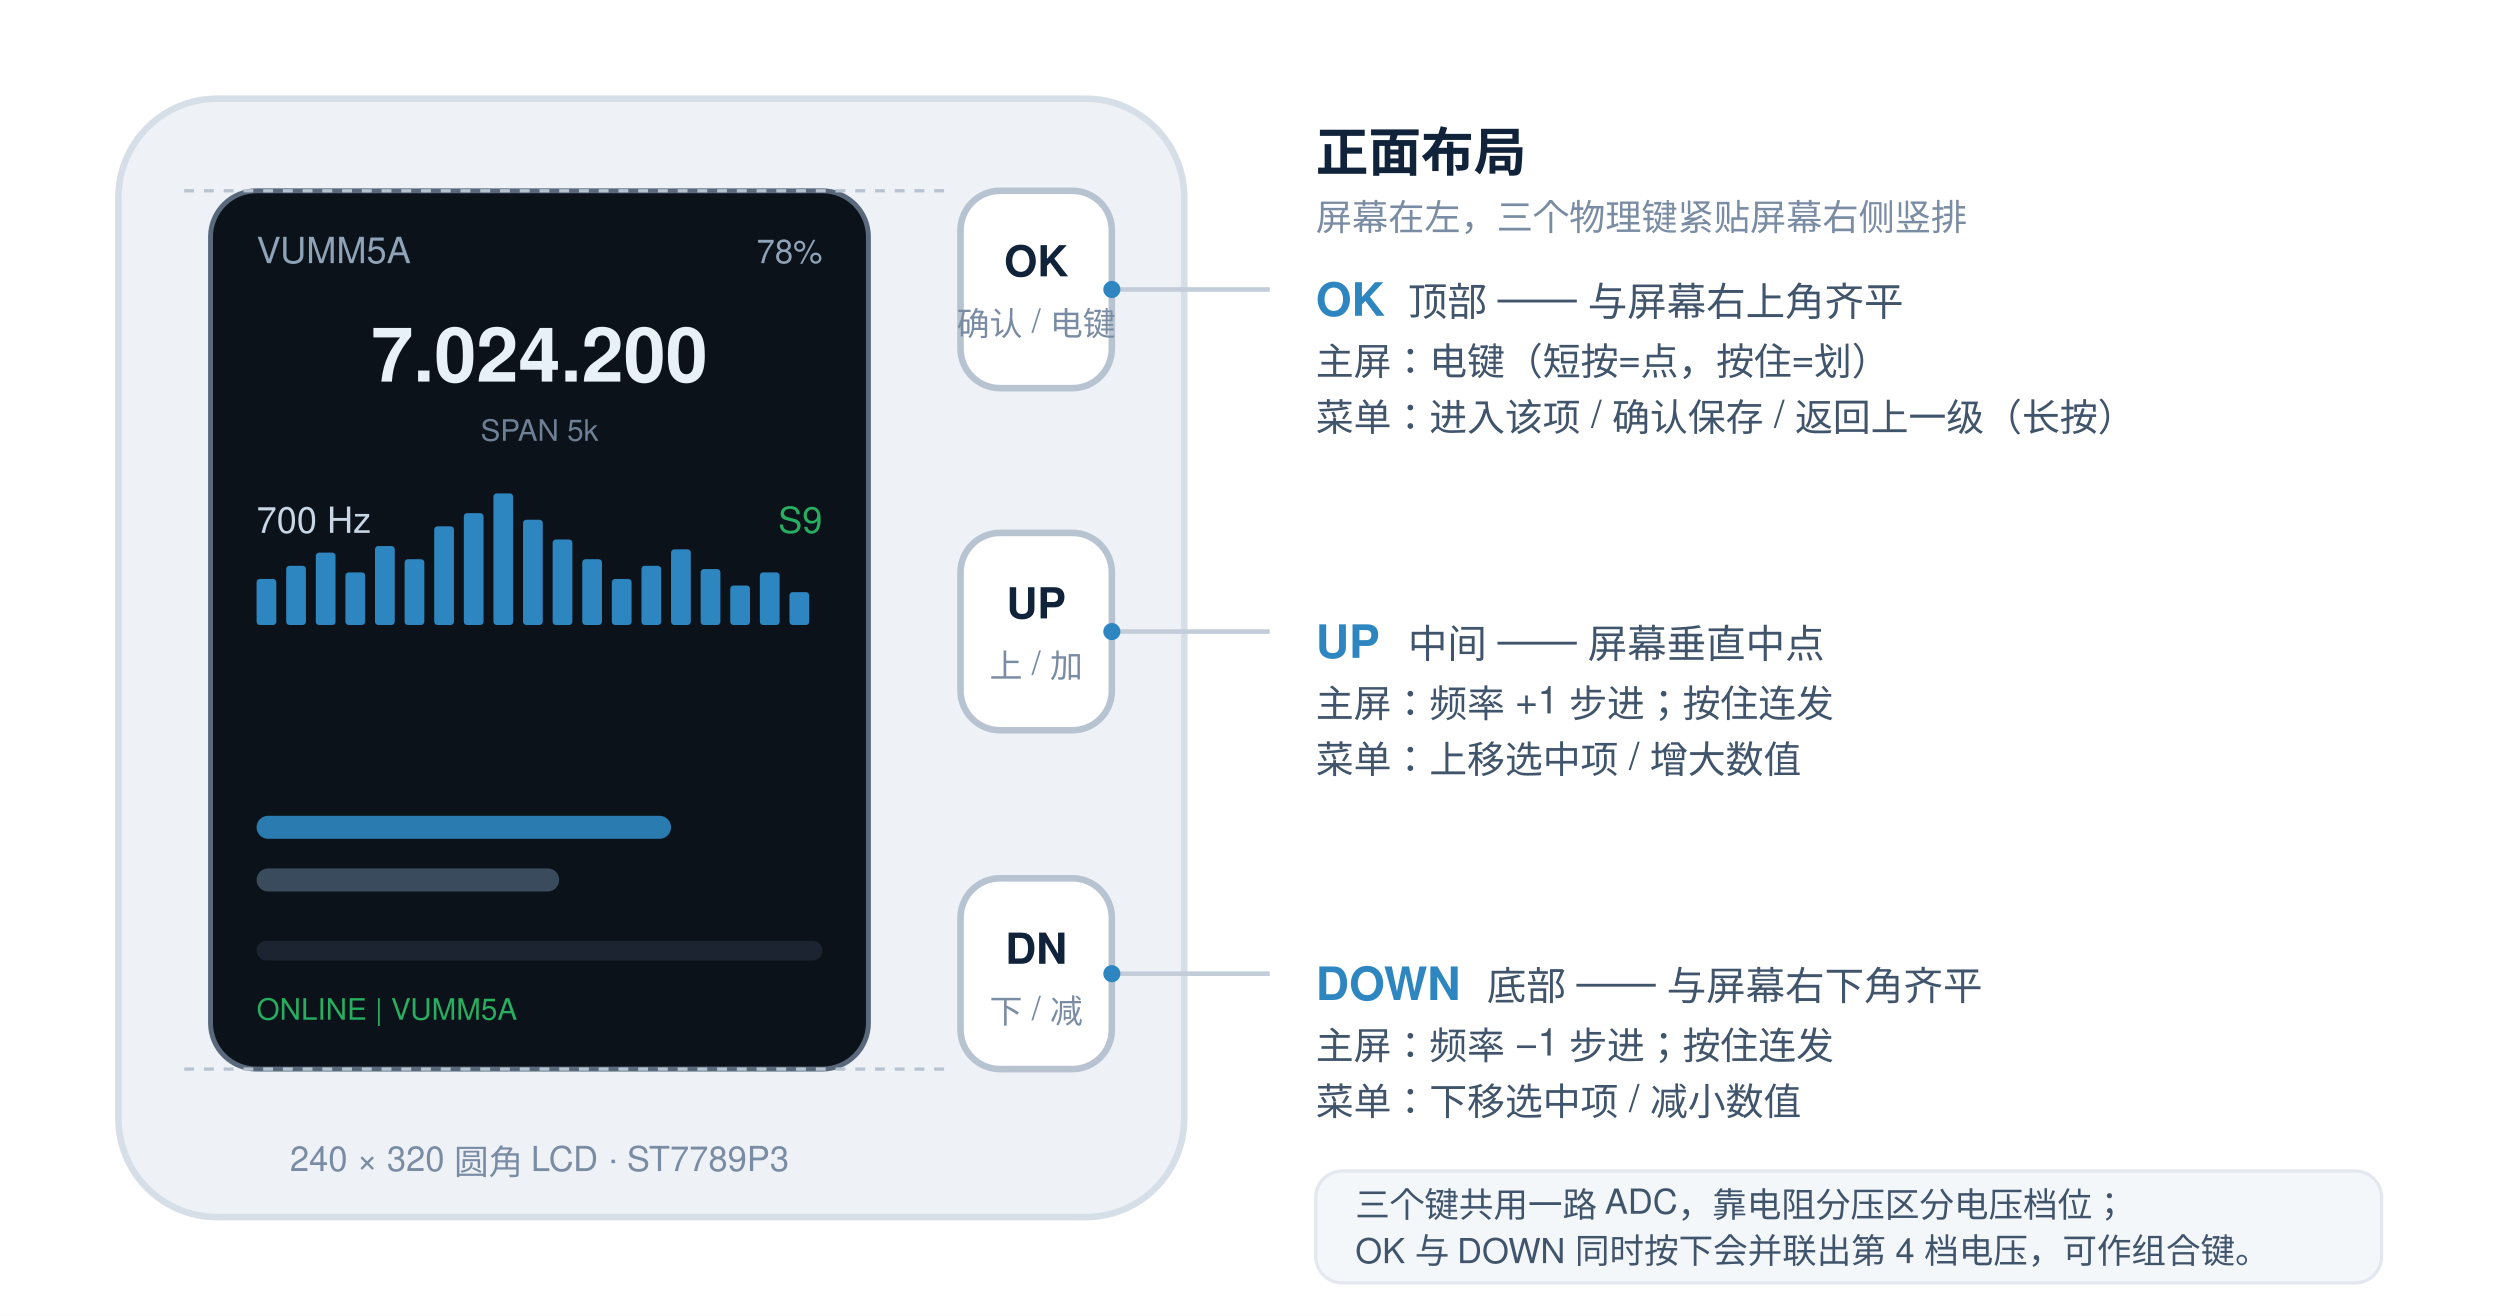
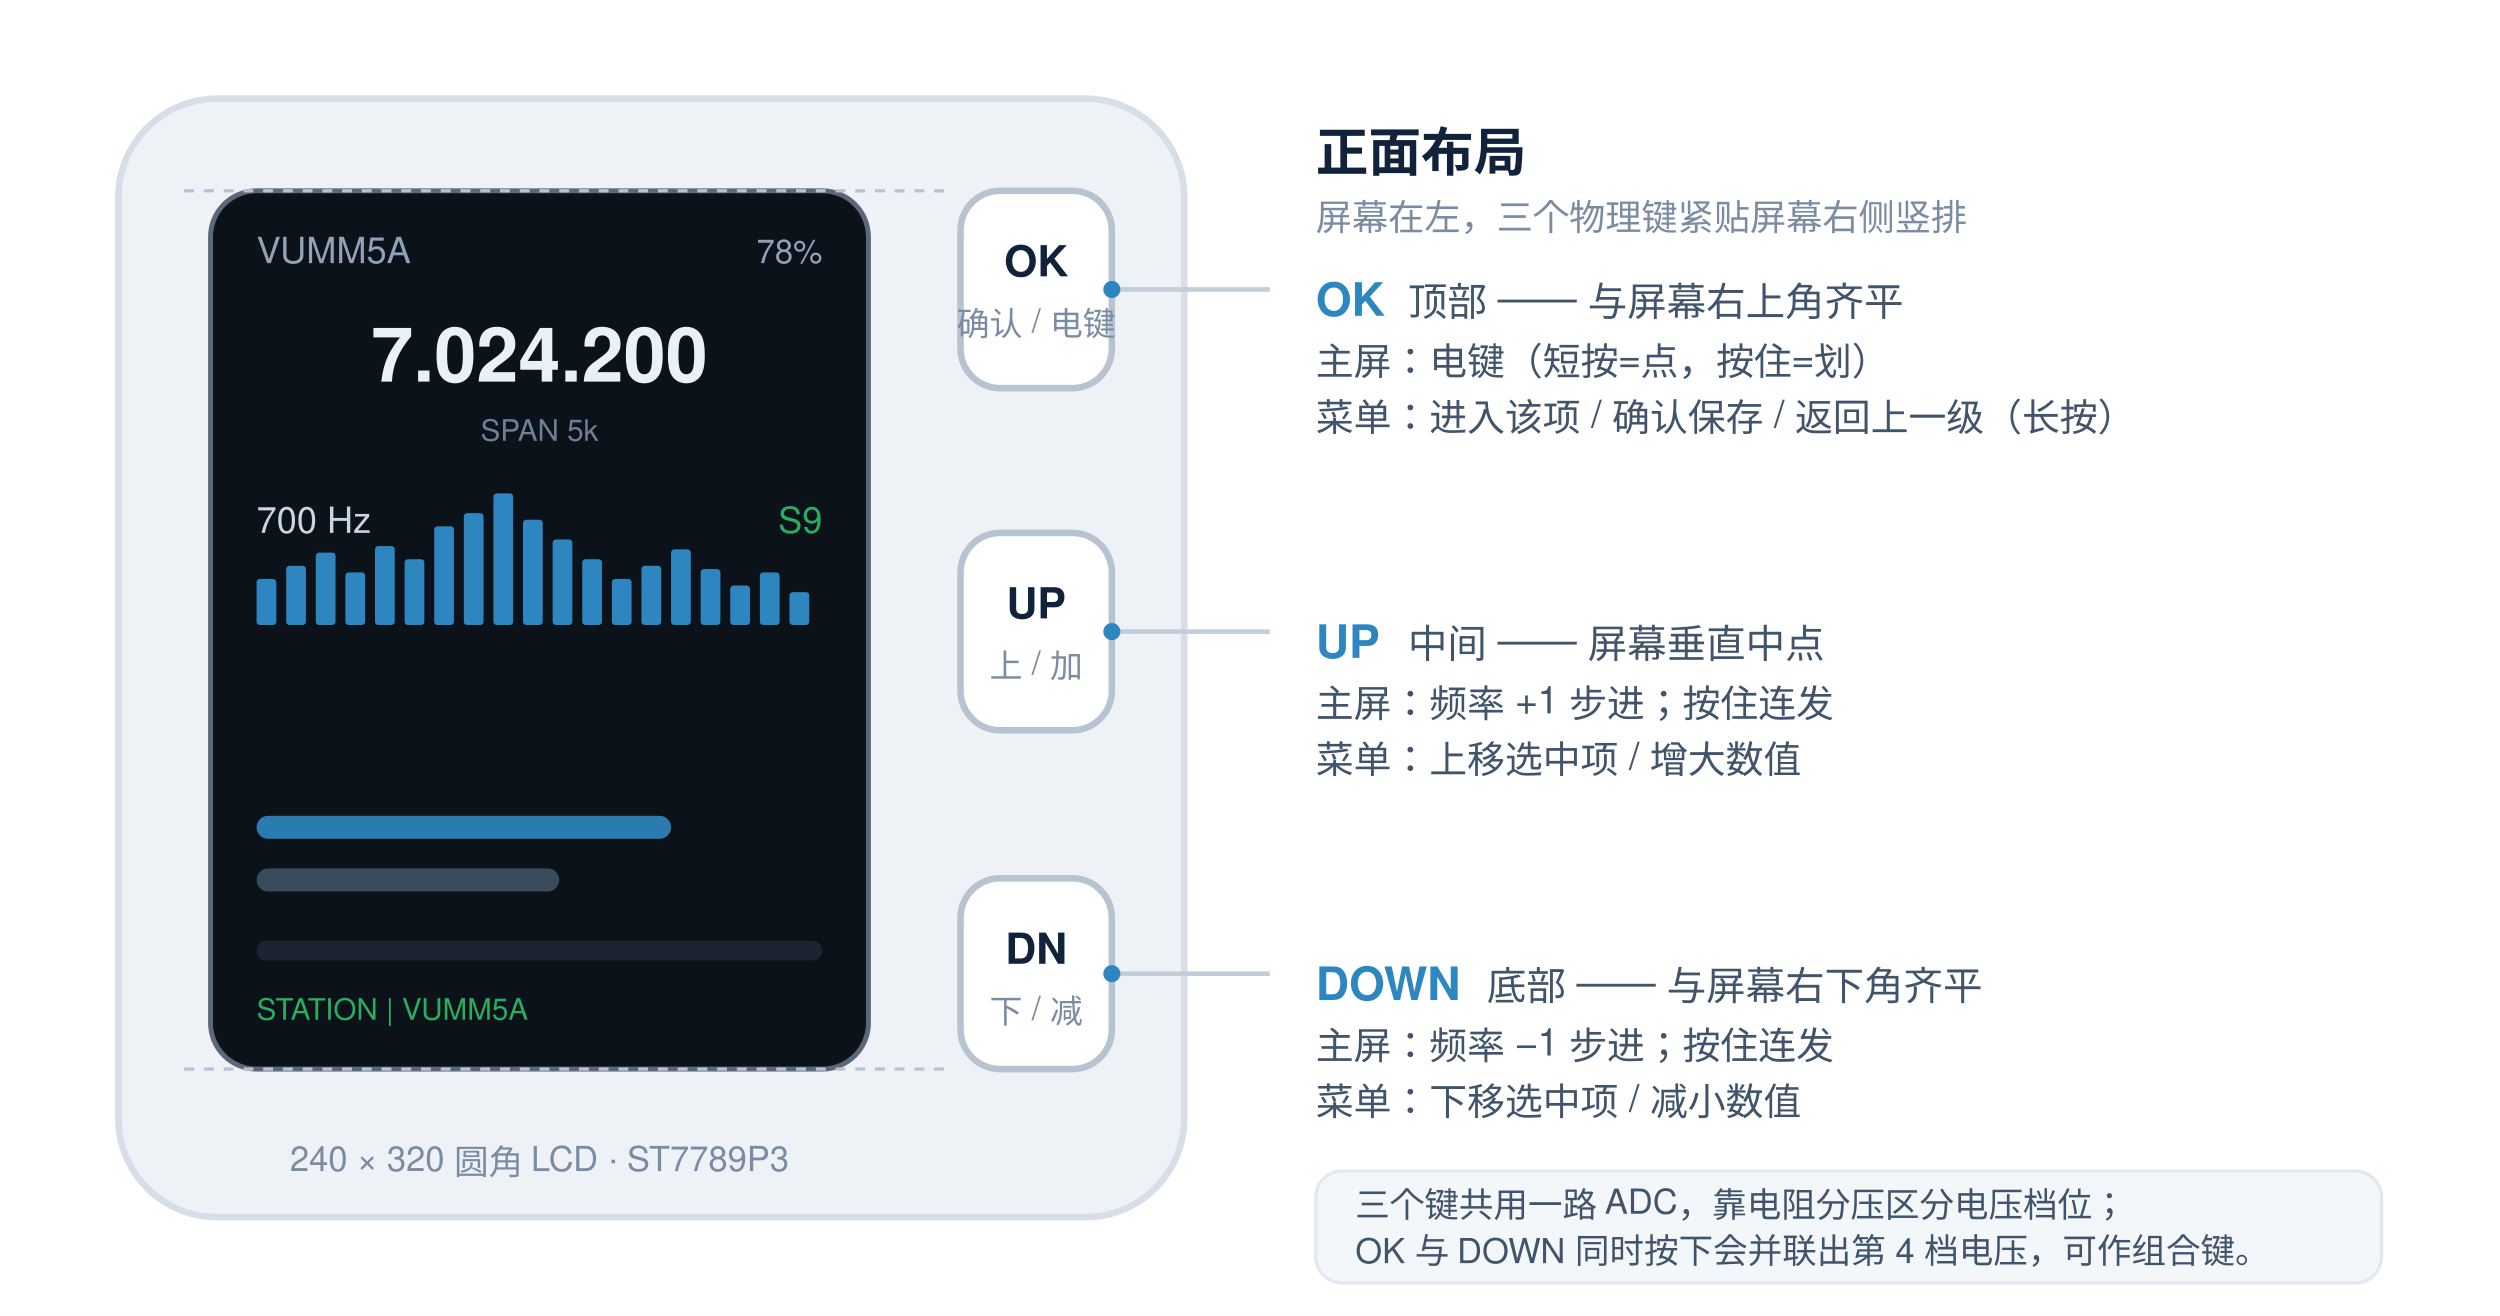
<svg xmlns="http://www.w3.org/2000/svg" viewBox="0 0 760 400" width="760" height="400" role="img" aria-label="DiDaaa 正面硬件布局：屏幕左侧，右侧自上而下 OK、UP、DOWN 三个按键">
  <rect x="0" y="0" width="760" height="400" fill="#FFFFFF" />
  <g font-family="'PingFang SC','Microsoft YaHei','Helvetica Neue',Helvetica,Arial,sans-serif">
    <rect x="36" y="30" width="324" height="340" rx="30" fill="#EEF2F7" stroke="#D6DEE8" stroke-width="2" />
    <rect x="64" y="58" width="200" height="267" rx="14" fill="#0B1219" stroke="#59697B" stroke-width="1.5" />
    <text x="78" y="80" font-size="11" fill="#8FA3B8">VUMM5A</text>
    <text x="250" y="80" font-size="10" fill="#8FA3B8" text-anchor="end">78%</text>
    <text x="164" y="116" font-size="23" font-weight="600" fill="#E8F0F8" text-anchor="middle">7.024.200</text>
    <text x="164" y="134" font-size="9" fill="#6E8095" text-anchor="middle">SPAN 5k</text>
    <text x="78" y="162" font-size="11" fill="#C8D6E5">700 Hz</text>
    <text x="250" y="162" font-size="11" fill="#27AE60" text-anchor="end">S9</text>
    <g fill="#2E86C1">
      <rect x="78" y="176" width="6" height="14" rx="1" />
      <rect x="87" y="172" width="6" height="18" rx="1" />
      <rect x="96" y="168" width="6" height="22" rx="1" />
      <rect x="105" y="174" width="6" height="16" rx="1" />
      <rect x="114" y="166" width="6" height="24" rx="1" />
      <rect x="123" y="170" width="6" height="20" rx="1" />
      <rect x="132" y="160" width="6" height="30" rx="1" />
      <rect x="141" y="156" width="6" height="34" rx="1" />
      <rect x="150" y="150" width="6" height="40" rx="1" />
      <rect x="159" y="158" width="6" height="32" rx="1" />
      <rect x="168" y="164" width="6" height="26" rx="1" />
      <rect x="177" y="170" width="6" height="20" rx="1" />
      <rect x="186" y="176" width="6" height="14" rx="1" />
      <rect x="195" y="172" width="6" height="18" rx="1" />
      <rect x="204" y="167" width="6" height="23" rx="1" />
      <rect x="213" y="173" width="6" height="17" rx="1" />
      <rect x="222" y="178" width="6" height="12" rx="1" />
      <rect x="231" y="174" width="6" height="16" rx="1" />
      <rect x="240" y="180" width="6" height="10" rx="1" />
    </g>
    <rect x="78" y="248" width="126" height="7" rx="3.5" fill="#2E86C1" opacity="0.9" />
    <rect x="78" y="264" width="92" height="7" rx="3.5" fill="#3A4B5E" />
    <rect x="78" y="286" width="172" height="6" rx="3" fill="#1B2430" />
-     <text x="78" y="310" font-size="9" fill="#27AE60">ONLINE | VUMM5A</text>
+     <text x="78" y="310" font-size="9" fill="#27AE60">STATION | VUMM5A</text>
    <g stroke="#B7C3D1" stroke-width="1" stroke-dasharray="3 3" fill="none">
      <line x1="56" y1="58" x2="288" y2="58" />
      <line x1="56" y1="325" x2="288" y2="325" />
    </g>
    <rect x="292" y="58" width="46" height="60" rx="12" fill="#FFFFFF" stroke="#B7C3D1" stroke-width="2" />
    <text x="315" y="84" font-size="13" font-weight="700" fill="#10233A" text-anchor="middle">OK</text>
    <text x="315" y="102" font-size="10" fill="#7A8CA3" text-anchor="middle">确认 / 电键</text>
    <rect x="292" y="162" width="46" height="60" rx="12" fill="#FFFFFF" stroke="#B7C3D1" stroke-width="2" />
    <text x="315" y="188" font-size="13" font-weight="700" fill="#10233A" text-anchor="middle">UP</text>
    <text x="315" y="206" font-size="10" fill="#7A8CA3" text-anchor="middle">上 / 加</text>
    <rect x="292" y="267" width="46" height="58" rx="12" fill="#FFFFFF" stroke="#B7C3D1" stroke-width="2" />
    <text x="315" y="293" font-size="13" font-weight="700" fill="#10233A" text-anchor="middle">DN</text>
    <text x="315" y="311" font-size="10" fill="#7A8CA3" text-anchor="middle">下 / 减</text>
    <g stroke="#C3CDD9" stroke-width="1.4" fill="none">
      <path d="M338 88 H386" />
      <path d="M338 192 H386" />
      <path d="M338 296 H386" />
    </g>
    <circle cx="338" cy="88" r="2.6" fill="#2E86C1" />
    <circle cx="338" cy="192" r="2.6" fill="#2E86C1" />
    <circle cx="338" cy="296" r="2.6" fill="#2E86C1" />
    <text x="400" y="52" font-size="16" font-weight="700" fill="#10233A">正面布局</text>
    <text x="400" y="70" font-size="11" fill="#7A8CA3">屏幕在左，三个物理键紧贴屏幕右侧竖排</text>
    <text x="400" y="96" font-size="14" font-weight="700" fill="#2E86C1">OK</text>
    <text x="428" y="96" font-size="12" fill="#40546B">顶部 —— 与屏幕右上角齐平</text>
    <text x="400" y="114" font-size="11.5" fill="#40546B">主屏：电键（短按=点，按住=划）</text>
    <text x="400" y="131" font-size="11.5" fill="#40546B">菜单：进入该项 / 确认保存 / 返回上一级（长按）</text>
    <text x="400" y="200" font-size="14" font-weight="700" fill="#2E86C1">UP</text>
    <text x="428" y="200" font-size="12" fill="#40546B">中间 —— 屏幕垂直中点</text>
    <text x="400" y="218" font-size="11.5" fill="#40546B">主屏：频率 +1 步进；按住连发</text>
    <text x="400" y="235" font-size="11.5" fill="#40546B">菜单：上移选中项 / 增大数值</text>
    <text x="400" y="304" font-size="14" font-weight="700" fill="#2E86C1">DOWN</text>
    <text x="452" y="304" font-size="12" fill="#40546B">底部 —— 与屏幕右下角齐平</text>
    <text x="400" y="322" font-size="11.5" fill="#40546B">主屏：频率 −1 步进；按住连发</text>
    <text x="400" y="339" font-size="11.5" fill="#40546B">菜单：下移选中项 / 减小数值</text>
    <rect x="400" y="356" width="324" height="34" rx="8" fill="#F4F7FA" stroke="#E3E8EF" />
    <text x="412" y="370" font-size="10.5" fill="#40546B">三个键共用一路 ADC，靠电阻分压区分电压档位；</text>
    <text x="412" y="384" font-size="10.5" fill="#40546B">OK 与 DOWN 同时按下会并联出第 4 档电压，可作组合键。</text>
    <text x="164" y="356" font-size="10.5" fill="#7A8CA3" text-anchor="middle">240 × 320 圆角 LCD · ST7789P3</text>
  </g>
</svg>
